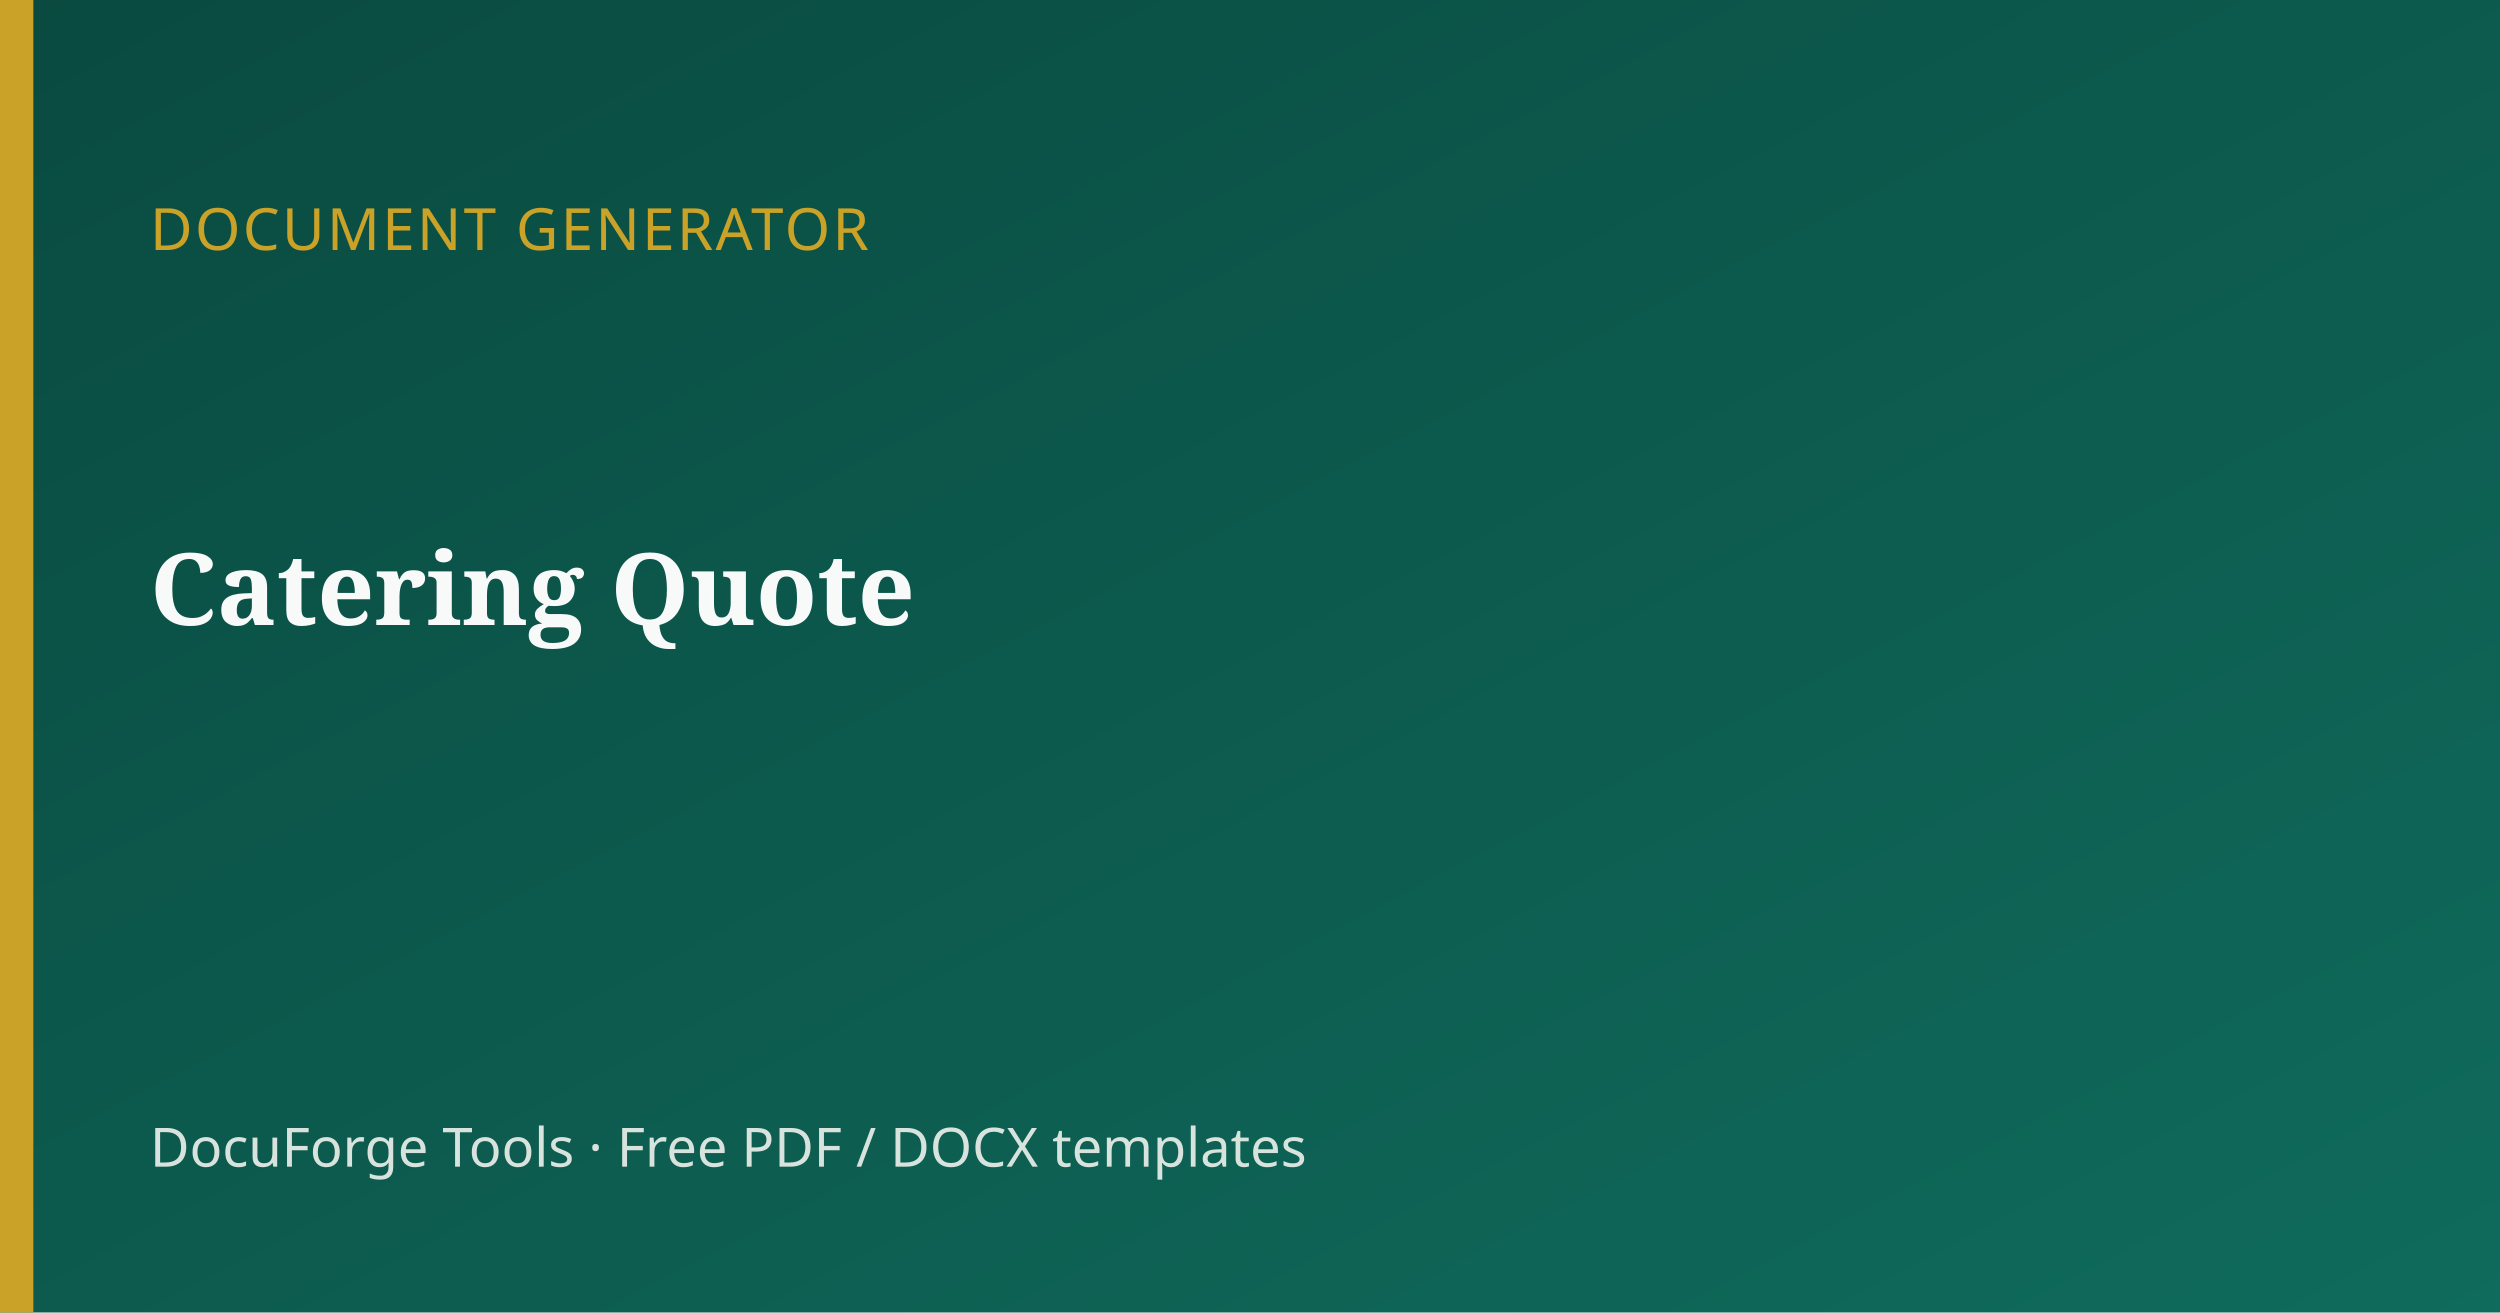
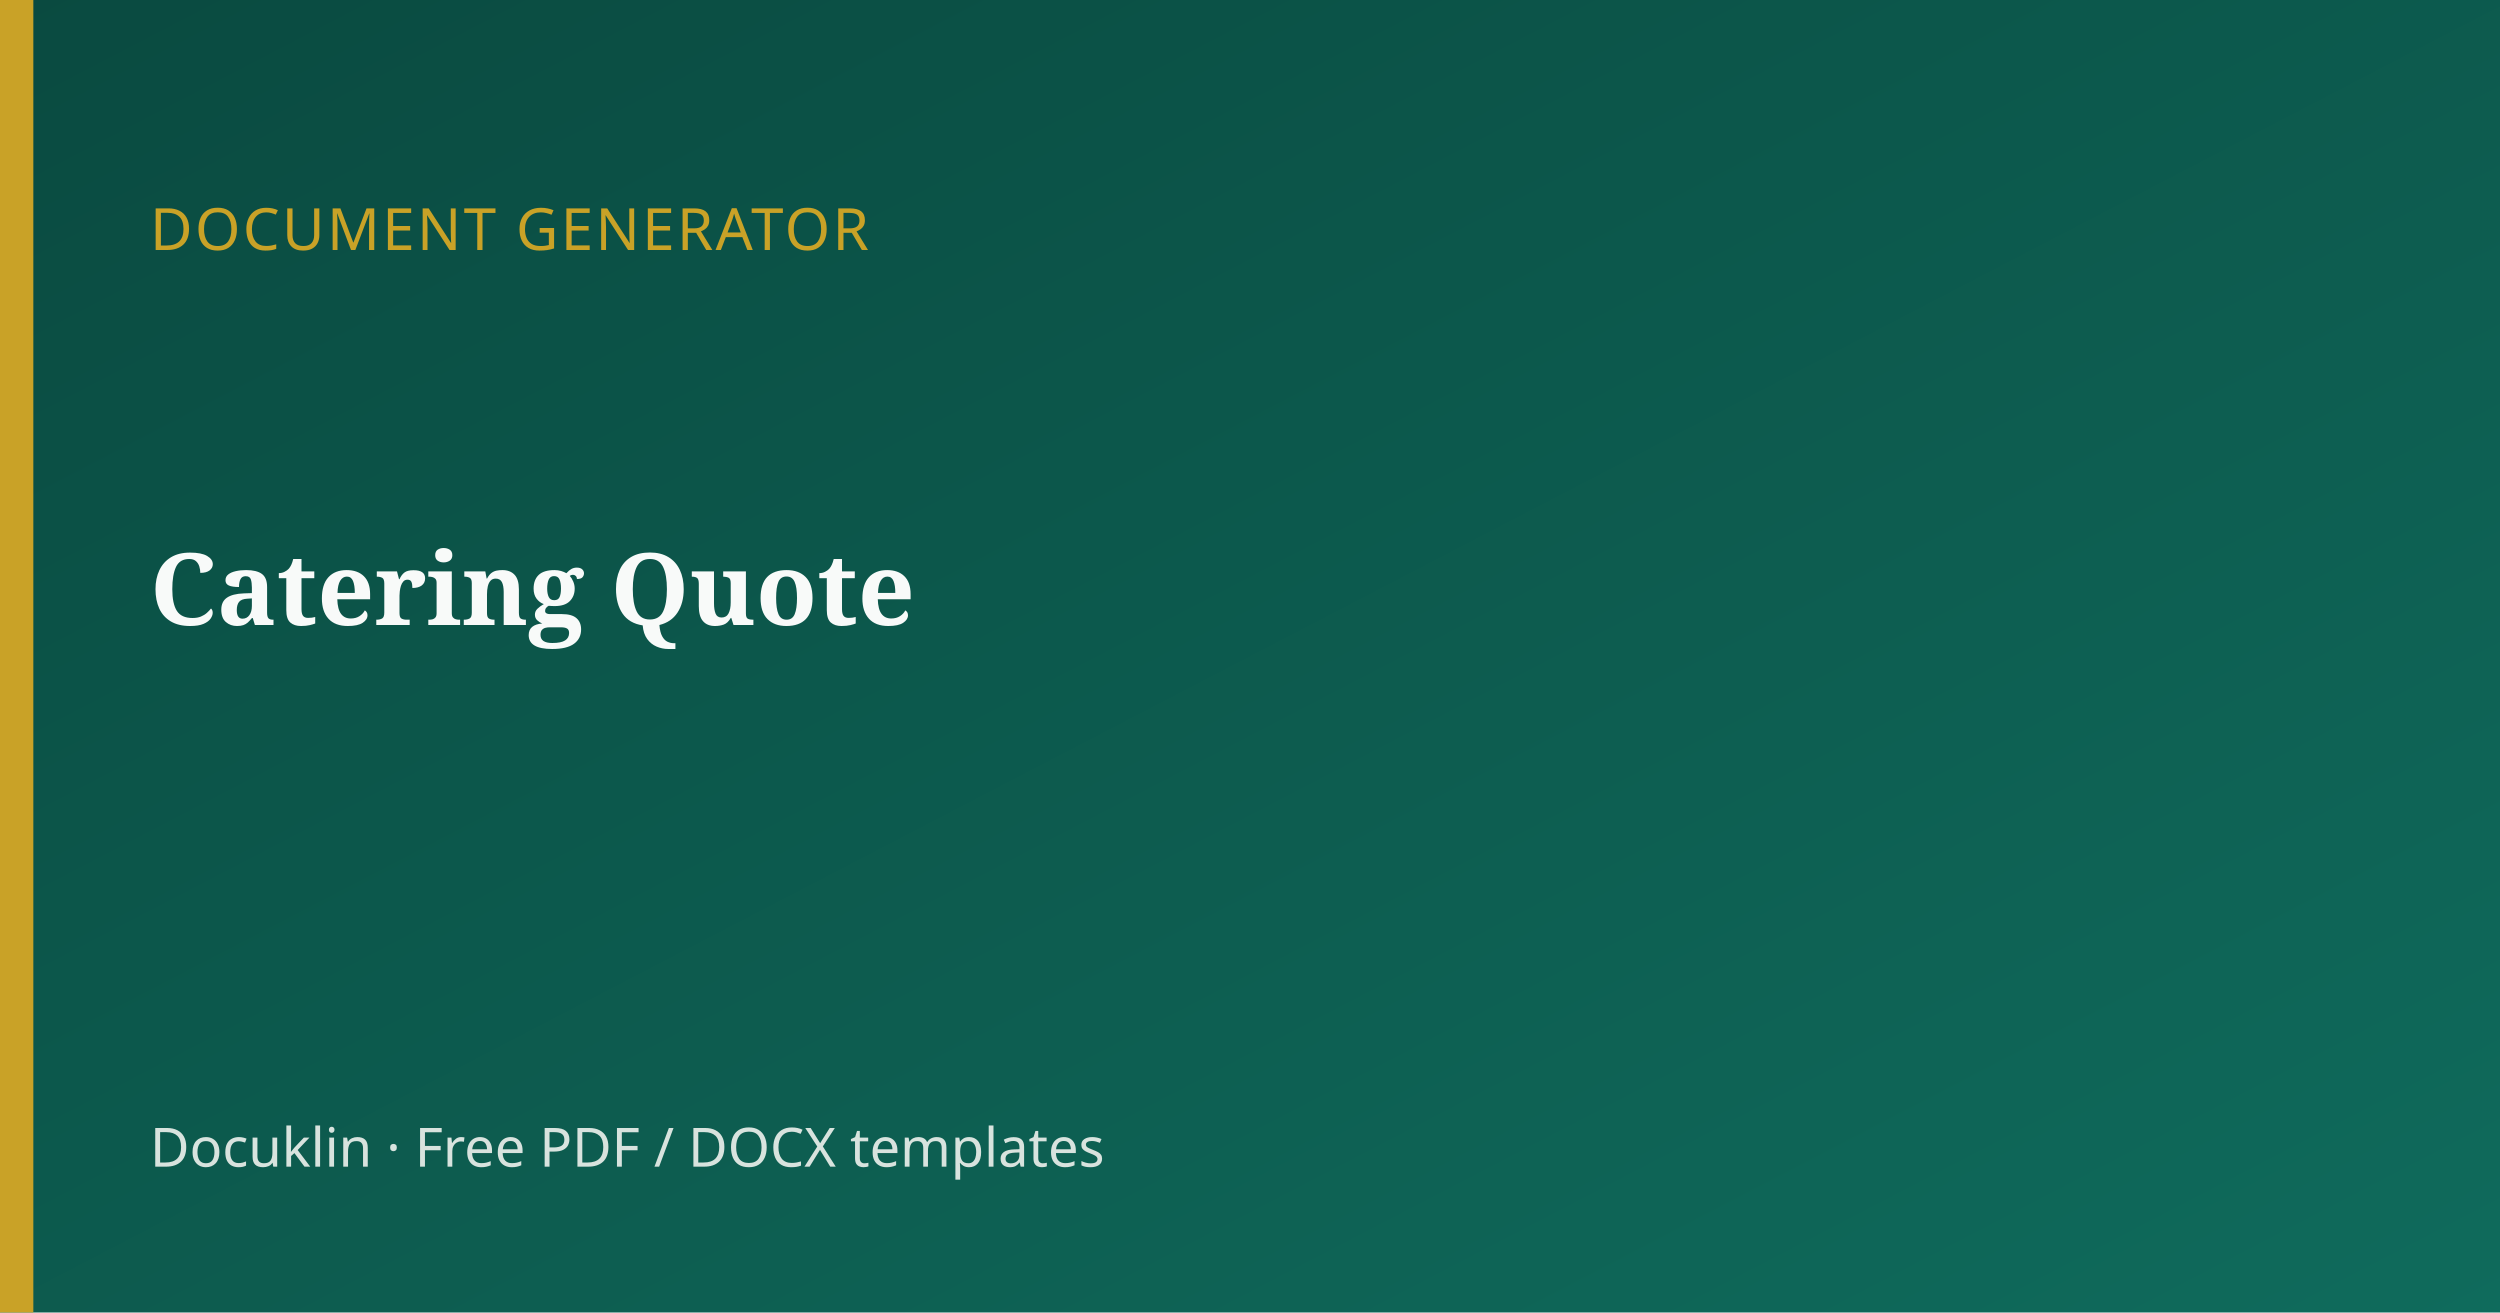
<svg xmlns="http://www.w3.org/2000/svg" width="1200" height="630" viewBox="0 0 1200 630" role="img">
  <defs>
    <linearGradient id="bg" x1="0" y1="0" x2="1" y2="1">
      <stop offset="0%" stop-color="#0a4a40" />
      <stop offset="100%" stop-color="#0f6b5c" />
    </linearGradient>
  </defs>
  <rect width="1200" height="630" fill="url(#bg)" />
  <rect x="0" y="0" width="16" height="630" fill="#c9a227" />
  <text x="72" y="120" fill="#c9a227" font-family="system-ui,sans-serif" font-size="28" letter-spacing="0.04em">DOCUMENT GENERATOR</text>
  <text x="72" y="300" fill="#f8faf9" font-family="Georgia, serif" font-size="48" font-weight="700">Catering Quote</text>
-   <text x="72" y="560" fill="#d8e3de" font-family="system-ui,sans-serif" font-size="26">DocuForge Tools · Free PDF / DOCX templates</text>
+   <text x="72" y="560" fill="#d8e3de" font-family="system-ui,sans-serif" font-size="26">Docuklin · Free PDF / DOCX templates</text>
</svg>
